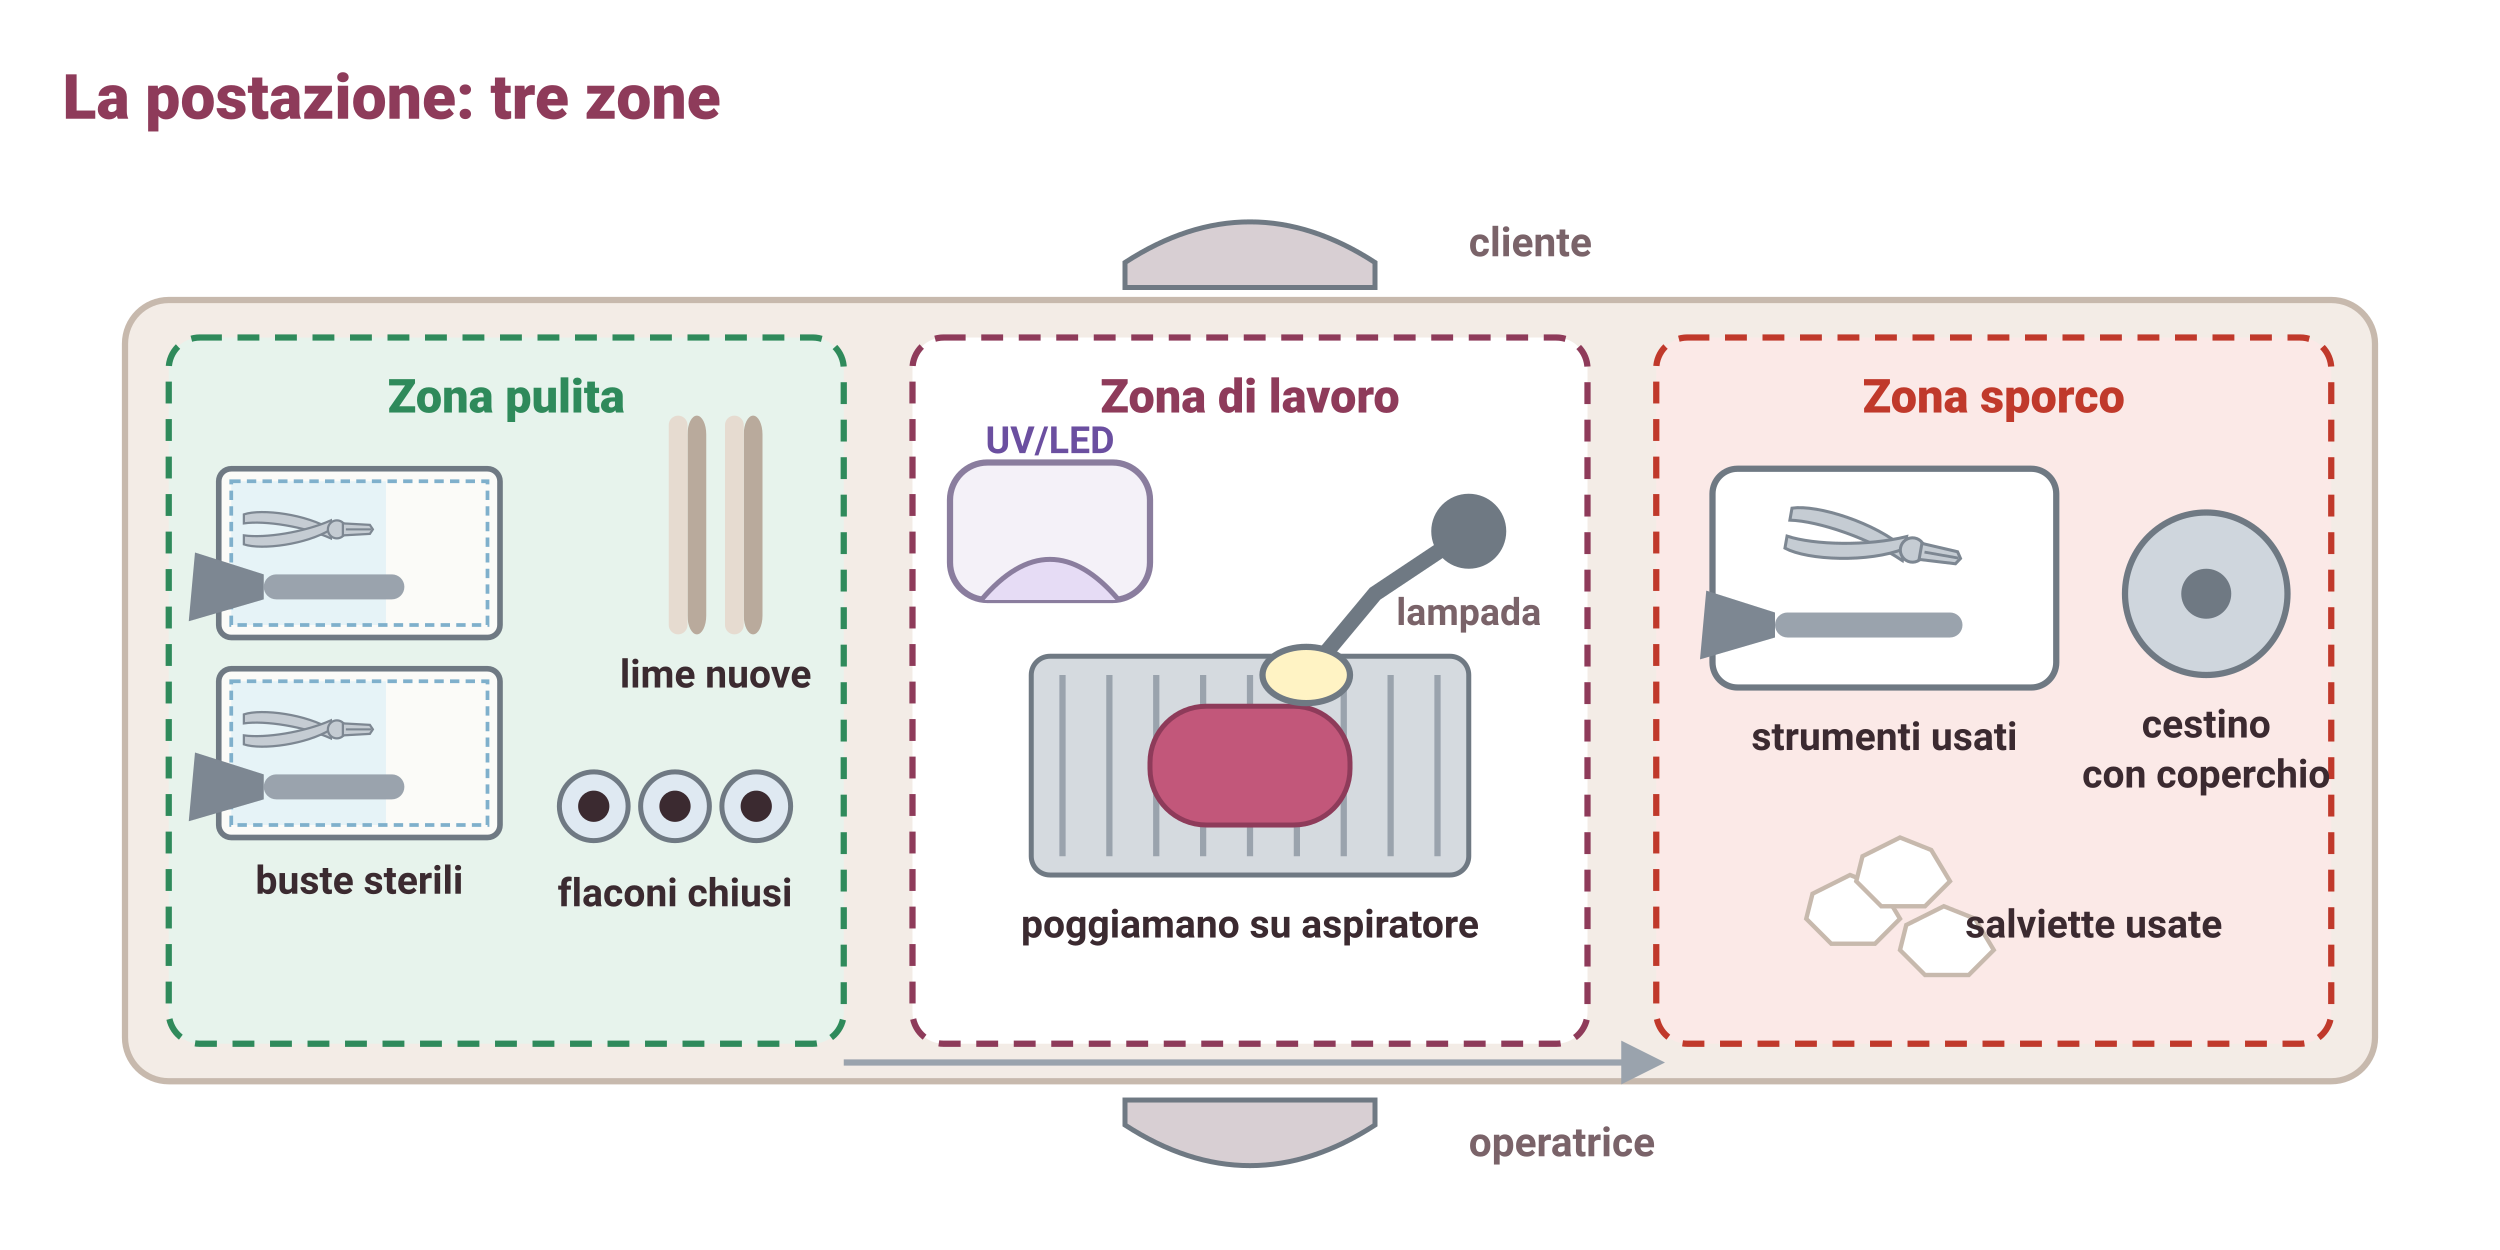
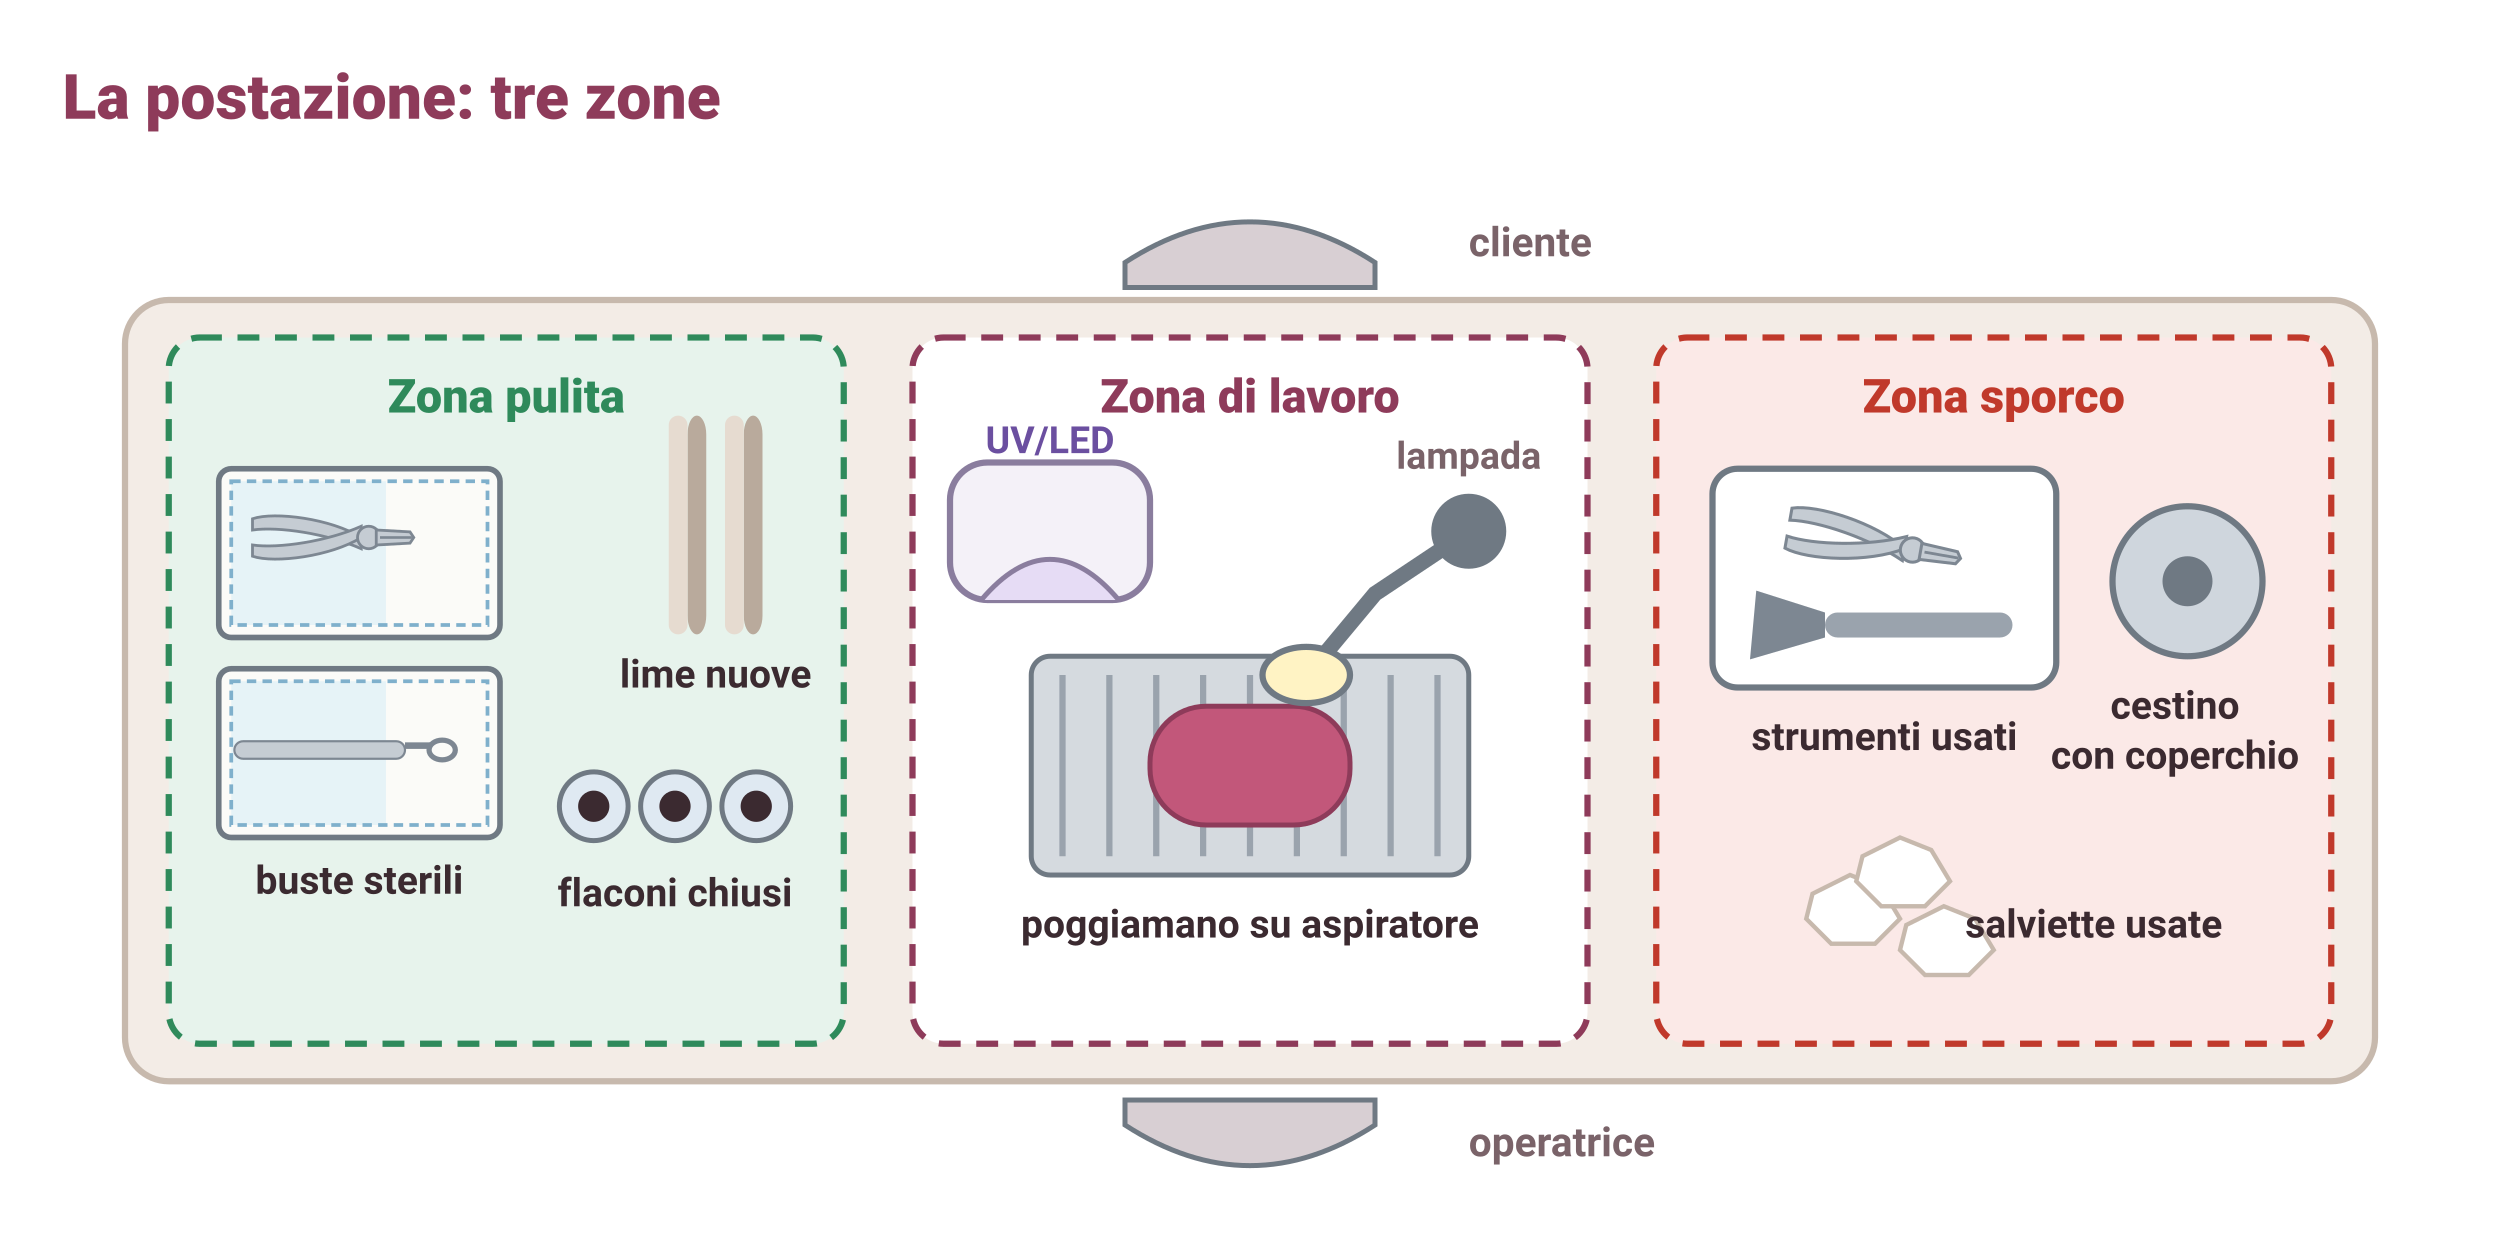
<svg xmlns="http://www.w3.org/2000/svg" viewBox="0 0 800 400" width="800" height="400" font-family="system-ui, -apple-system, 'Segoe UI', Roboto, Arial, sans-serif" role="img">
  <rect width="100%" height="100%" fill="#ffffff" />
  <defs>
    <marker id="ar" viewBox="0 0 10 10" refX="8" refY="5" markerWidth="7" markerHeight="7" orient="auto-start-reverse">
      <path d="M0,0 L10,5 L0,10 z" fill="#8e3b5a" />
    </marker>
    <marker id="arw" viewBox="0 0 10 10" refX="8" refY="5" markerWidth="7" markerHeight="7" orient="auto-start-reverse">
      <path d="M0,0 L10,5 L0,10 z" fill="#7a6369" />
    </marker>
  </defs>
  <text x="20.0" y="38.0" font-size="20" text-anchor="start" font-weight="800" fill="#8e3b5a">La postazione: tre zone</text>
  <path d="M360,84 Q400,58 440,84 L440,92 L360,92 Z" fill="#d8cfd3" stroke="#6f7983" stroke-width="1.6" />
  <text x="470.0" y="82.0" font-size="13" text-anchor="start" font-weight="700" fill="#7a6369">cliente</text>
  <path d="M360,352 L440,352 L440,360 Q400,386 360,360 Z" fill="#d8cfd3" stroke="#6f7983" stroke-width="1.6" />
  <text x="470.0" y="370.0" font-size="13" text-anchor="start" font-weight="700" fill="#7a6369">operatrice</text>
  <rect x="40" y="96" width="720" height="250" rx="14" fill="#f3ece6" stroke="#c7b9ad" stroke-width="2" />
  <rect x="54" y="108" width="216" height="226" rx="10" fill="#e7f3ec" stroke="#2f8a5b" stroke-width="2" stroke-dasharray="7 5" />
  <text x="162.0" y="132.0" font-size="15" text-anchor="middle" font-weight="800" fill="#2f8a5b">Zona pulita</text>
  <rect x="292" y="108" width="216" height="226" rx="10" fill="#fff" stroke="#8e3b5a" stroke-width="2" stroke-dasharray="7 5" />
  <text x="400.0" y="132.0" font-size="15" text-anchor="middle" font-weight="800" fill="#8e3b5a">Zona di lavoro</text>
  <rect x="530" y="108" width="216" height="226" rx="10" fill="#fbe9e7" stroke="#c0392b" stroke-width="2" stroke-dasharray="7 5" />
  <text x="638.0" y="132.0" font-size="15" text-anchor="middle" font-weight="800" fill="#c0392b">Zona sporco</text>
  <rect x="70.0" y="150.0" width="90.0" height="54.0" rx="4" fill="#fbfbf8" stroke="#6f7983" stroke-width="1.8" />
  <rect x="74.0" y="154.0" width="49.5" height="46.0" fill="#dff0f7" opacity=".75" />
  <rect x="74.0" y="154.0" width="82.0" height="46.0" fill="none" stroke="#7fb0cc" stroke-width="1.2" stroke-dasharray="3 2" />
-   <g transform="translate(107.8,169.4) rotate(0.0) scale(0.48)" stroke="#7d8792" stroke-width="1.5" fill="#c5ccd3">
+   <g transform="translate(118.0,172.0) rotate(0.0) scale(0.60)" stroke="#7d8792" stroke-width="1.5" fill="#c5ccd3">
    <path d="M-4,0 C-20,-10 -50,-14 -62,-10 L-62,-4 C-48,-6 -22,-2 -4,6 Z" />
    <path d="M-4,0 C-20,10 -50,14 -62,10 L-62,4 C-48,6 -22,2 -4,-6 Z" />
    <circle cx="0" cy="0" r="6" />
    <path d="M4,-4 L22,-3 L24,0 L22,3 L4,4 Z" />
    <line x1="6" y1="0" x2="23" y2="0" stroke="#7d8792" stroke-width="1.4" />
  </g>
-   <g transform="translate(84.4,187.8) rotate(0.0)">
-     <rect x="0" y="-4" width="45" height="8" rx="4" fill="#9aa3ad" />
-     <path d="M0,-4 L-22,-11 L-24,11 L0,4 Z" fill="#7d8792" />
-   </g>
  <rect x="70.0" y="214.0" width="90.0" height="54.0" rx="4" fill="#fbfbf8" stroke="#6f7983" stroke-width="1.8" />
  <rect x="74.0" y="218.0" width="49.5" height="46.0" fill="#dff0f7" opacity=".75" />
  <rect x="74.0" y="218.0" width="82.0" height="46.0" fill="none" stroke="#7fb0cc" stroke-width="1.2" stroke-dasharray="3 2" />
-   <g transform="translate(107.8,233.4) rotate(0.0) scale(0.48)" stroke="#7d8792" stroke-width="1.5" fill="#c5ccd3">
-     <path d="M-4,0 C-20,-10 -50,-14 -62,-10 L-62,-4 C-48,-6 -22,-2 -4,6 Z" />
-     <path d="M-4,0 C-20,10 -50,14 -62,10 L-62,4 C-48,6 -22,2 -4,-6 Z" />
-     <circle cx="0" cy="0" r="6" />
-     <path d="M4,-4 L22,-3 L24,0 L22,3 L4,4 Z" />
-     <line x1="6" y1="0" x2="23" y2="0" stroke="#7d8792" stroke-width="1.4" />
-   </g>
-   <g transform="translate(84.4,251.8) rotate(0.0)">
-     <rect x="0" y="-4" width="45" height="8" rx="4" fill="#9aa3ad" />
-     <path d="M0,-4 L-22,-11 L-24,11 L0,4 Z" fill="#7d8792" />
+   <g transform="translate(110.0,240.0) rotate(0.0) scale(0.70)">
+     <rect x="-50" y="-4" width="78" height="8" rx="4" fill="#c5ccd3" stroke="#7d8792" />
+     <path d="M28,-2 L40,-2" stroke="#7d8792" stroke-width="3" />
+     <ellipse cx="45" cy="0" rx="6" ry="4.5" fill="none" stroke="#7d8792" stroke-width="2.4" />
  </g>
  <text x="115.0" y="286.0" font-size="12.5" text-anchor="middle" font-weight="600" fill="#3b2a30">buste sterili</text>
  <g transform="translate(220.0,168.0) rotate(90.0)">
    <rect x="-35.0" y="-6.0" width="70" height="6" rx="6" fill="#b9aa9c" />
    <rect x="-35.0" y="0.0" width="70" height="6" rx="3" fill="#e6dbd0" />
  </g>
  <g transform="translate(238.0,168.0) rotate(90.0)">
    <rect x="-35.0" y="-6.0" width="70" height="6" rx="6" fill="#b9aa9c" />
    <rect x="-35.0" y="0.0" width="70" height="6" rx="3" fill="#e6dbd0" />
  </g>
  <text x="229.0" y="220.0" font-size="12.5" text-anchor="middle" font-weight="600" fill="#3b2a30">lime nuove</text>
  <circle cx="190" cy="258" r="11" fill="#dfe9f2" stroke="#6f7983" stroke-width="1.6" />
  <circle cx="190" cy="258" r="5" fill="#3b2a30" />
  <circle cx="216" cy="258" r="11" fill="#dfe9f2" stroke="#6f7983" stroke-width="1.6" />
  <circle cx="216" cy="258" r="5" fill="#3b2a30" />
  <circle cx="242" cy="258" r="11" fill="#dfe9f2" stroke="#6f7983" stroke-width="1.6" />
  <circle cx="242" cy="258" r="5" fill="#3b2a30" />
  <text x="216.0" y="290.0" font-size="12.5" text-anchor="middle" font-weight="600" fill="#3b2a30">flaconi chiusi</text>
  <rect x="330" y="210" width="140" height="70" rx="6" fill="#d5dadf" stroke="#6f7983" stroke-width="1.6" />
  <line x1="340" y1="216" x2="340" y2="274" stroke="#9aa3ad" stroke-width="2" />
  <line x1="355" y1="216" x2="355" y2="274" stroke="#9aa3ad" stroke-width="2" />
  <line x1="370" y1="216" x2="370" y2="274" stroke="#9aa3ad" stroke-width="2" />
  <line x1="385" y1="216" x2="385" y2="274" stroke="#9aa3ad" stroke-width="2" />
  <line x1="400" y1="216" x2="400" y2="274" stroke="#9aa3ad" stroke-width="2" />
  <line x1="415" y1="216" x2="415" y2="274" stroke="#9aa3ad" stroke-width="2" />
  <line x1="430" y1="216" x2="430" y2="274" stroke="#9aa3ad" stroke-width="2" />
  <line x1="445" y1="216" x2="445" y2="274" stroke="#9aa3ad" stroke-width="2" />
  <line x1="460" y1="216" x2="460" y2="274" stroke="#9aa3ad" stroke-width="2" />
  <rect x="368" y="226" width="64" height="38" rx="18" fill="#c2577a" stroke="#8e3b5a" stroke-width="1.6" />
  <text x="400.0" y="300.0" font-size="12.5" text-anchor="middle" font-weight="600" fill="#3b2a30">poggiamano su aspiratore</text>
  <rect x="304" y="148" width="64" height="44" rx="12" fill="#f4f1f8" stroke="#8a7d9e" stroke-width="2" />
  <path d="M314,192 Q336,166 358,192" fill="#e6dcf5" stroke="#8a7d9e" stroke-width="1.6" />
  <text x="336.0" y="145.0" font-size="12" text-anchor="middle" font-weight="700" fill="#6b4fa0">UV/LED</text>
  <circle cx="470" cy="170" r="12" fill="#6f7983" />
  <path d="M470,170 L440,190 L420,214" stroke="#6f7983" stroke-width="5" stroke-linecap="round" fill="none" />
  <ellipse cx="418" cy="216" rx="14" ry="9" fill="#fff3c4" stroke="#6f7983" stroke-width="2" />
-   <text x="470.0" y="200.0" font-size="12" text-anchor="middle" font-weight="700" fill="#7a6369">lampada</text>
+   <text x="470.0" y="150.0" font-size="12" text-anchor="middle" font-weight="700" fill="#7a6369">lampada</text>
  <rect x="548" y="150" width="110" height="70" rx="8" fill="#fff" stroke="#6f7983" stroke-width="2" />
  <g transform="translate(612.0,176.0) rotate(10.0) scale(0.65)" stroke="#7d8792" stroke-width="1.5" fill="#c5ccd3">
    <path d="M-4,0 C-20,-10 -50,-14 -62,-10 L-62,-4 C-48,-6 -22,-2 -4,6 Z" />
    <path d="M-4,0 C-20,10 -50,14 -62,10 L-62,4 C-48,6 -22,2 -4,-6 Z" />
    <circle cx="0" cy="0" r="6" />
    <path d="M4,-4 L22,-3 L24,0 L22,3 L4,4 Z" />
    <line x1="6" y1="0" x2="23" y2="0" stroke="#7d8792" stroke-width="1.4" />
  </g>
-   <g transform="translate(568.0,200.0) rotate(0.0)">
+   <g transform="translate(584.0,200.0) rotate(0.0)">
    <rect x="0" y="-4" width="60" height="8" rx="4" fill="#9aa3ad" />
    <path d="M0,-4 L-22,-11 L-24,11 L0,4 Z" fill="#7d8792" />
  </g>
  <text x="603.0" y="240.0" font-size="12.5" text-anchor="middle" font-weight="600" fill="#3b2a30">strumenti usati</text>
-   <circle cx="706" cy="190" r="26" fill="#cfd6dd" stroke="#6f7983" stroke-width="2" />
-   <circle cx="706" cy="190" r="8" fill="#6f7983" />
-   <text x="706.0" y="236.0" font-size="12.5" text-anchor="middle" font-weight="600" fill="#3b2a30">cestino</text>
-   <text x="706.0" y="252.0" font-size="12.5" text-anchor="middle" font-weight="600" fill="#3b2a30">con coperchio</text>
+   <circle cx="700" cy="186" r="24" fill="#cfd6dd" stroke="#6f7983" stroke-width="2" />
+   <circle cx="700" cy="186" r="8" fill="#6f7983" />
+   <text x="696.0" y="230.0" font-size="12.5" text-anchor="middle" font-weight="600" fill="#3b2a30">cestino</text>
+   <text x="696.0" y="246.0" font-size="12.5" text-anchor="middle" font-weight="600" fill="#3b2a30">con coperchio</text>
  <path d="M580,286 l12,-6 l10,4 l6,10 l-8,8 l-14,0 l-8,-8 Z" fill="#fff" stroke="#c7b9ad" stroke-width="1.4" />
  <path d="M610,296 l12,-6 l10,4 l6,10 l-8,8 l-14,0 l-8,-8 Z" fill="#fff" stroke="#c7b9ad" stroke-width="1.4" />
  <path d="M596,274 l12,-6 l10,4 l6,10 l-8,8 l-14,0 l-8,-8 Z" fill="#fff" stroke="#c7b9ad" stroke-width="1.4" />
  <text x="670.0" y="300.0" font-size="12.5" text-anchor="middle" font-weight="600" fill="#3b2a30">salviette usate</text>
-   <defs>
-     <marker id="mk97" viewBox="0 0 10 10" refX="8" refY="5" markerWidth="7" markerHeight="7" orient="auto-start-reverse">
-       <path d="M0,0 L10,5 L0,10 z" fill="#9aa3ad" />
-     </marker>
-   </defs>
-   <line x1="270.0" y1="340.0" x2="530.0" y2="340.0" stroke="#9aa3ad" stroke-width="2" marker-end="url(#mk97)" />
</svg>
